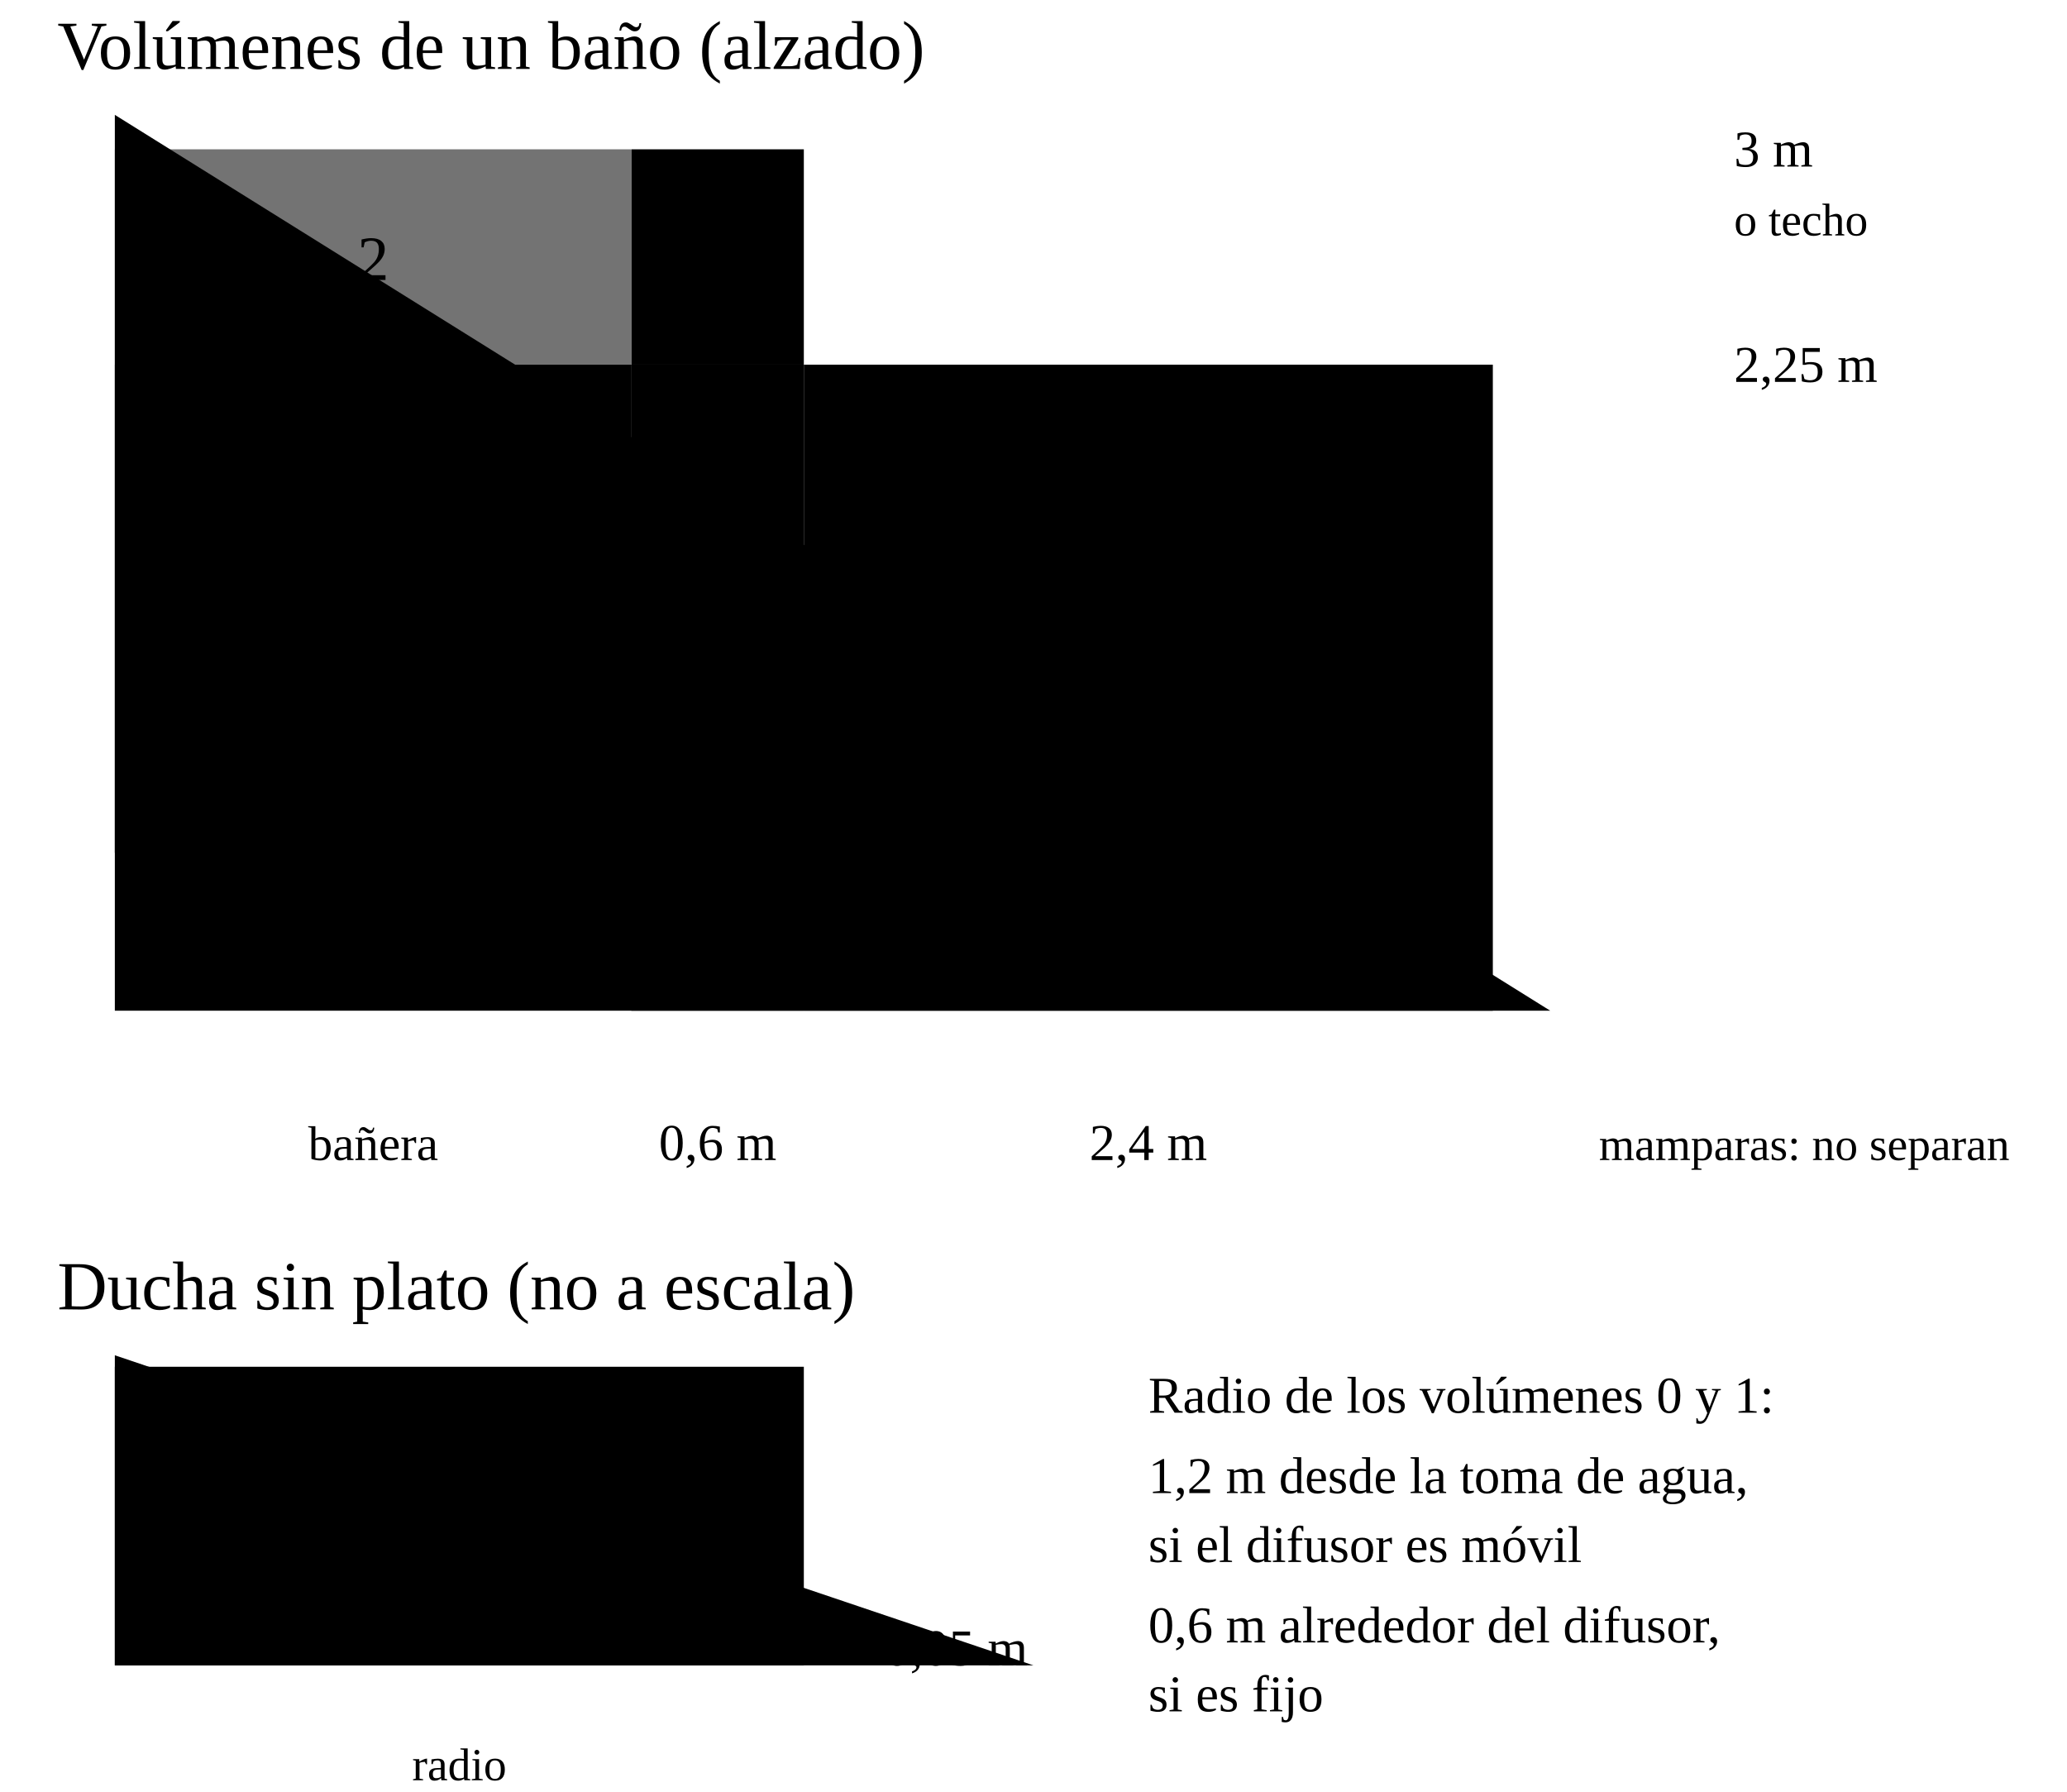
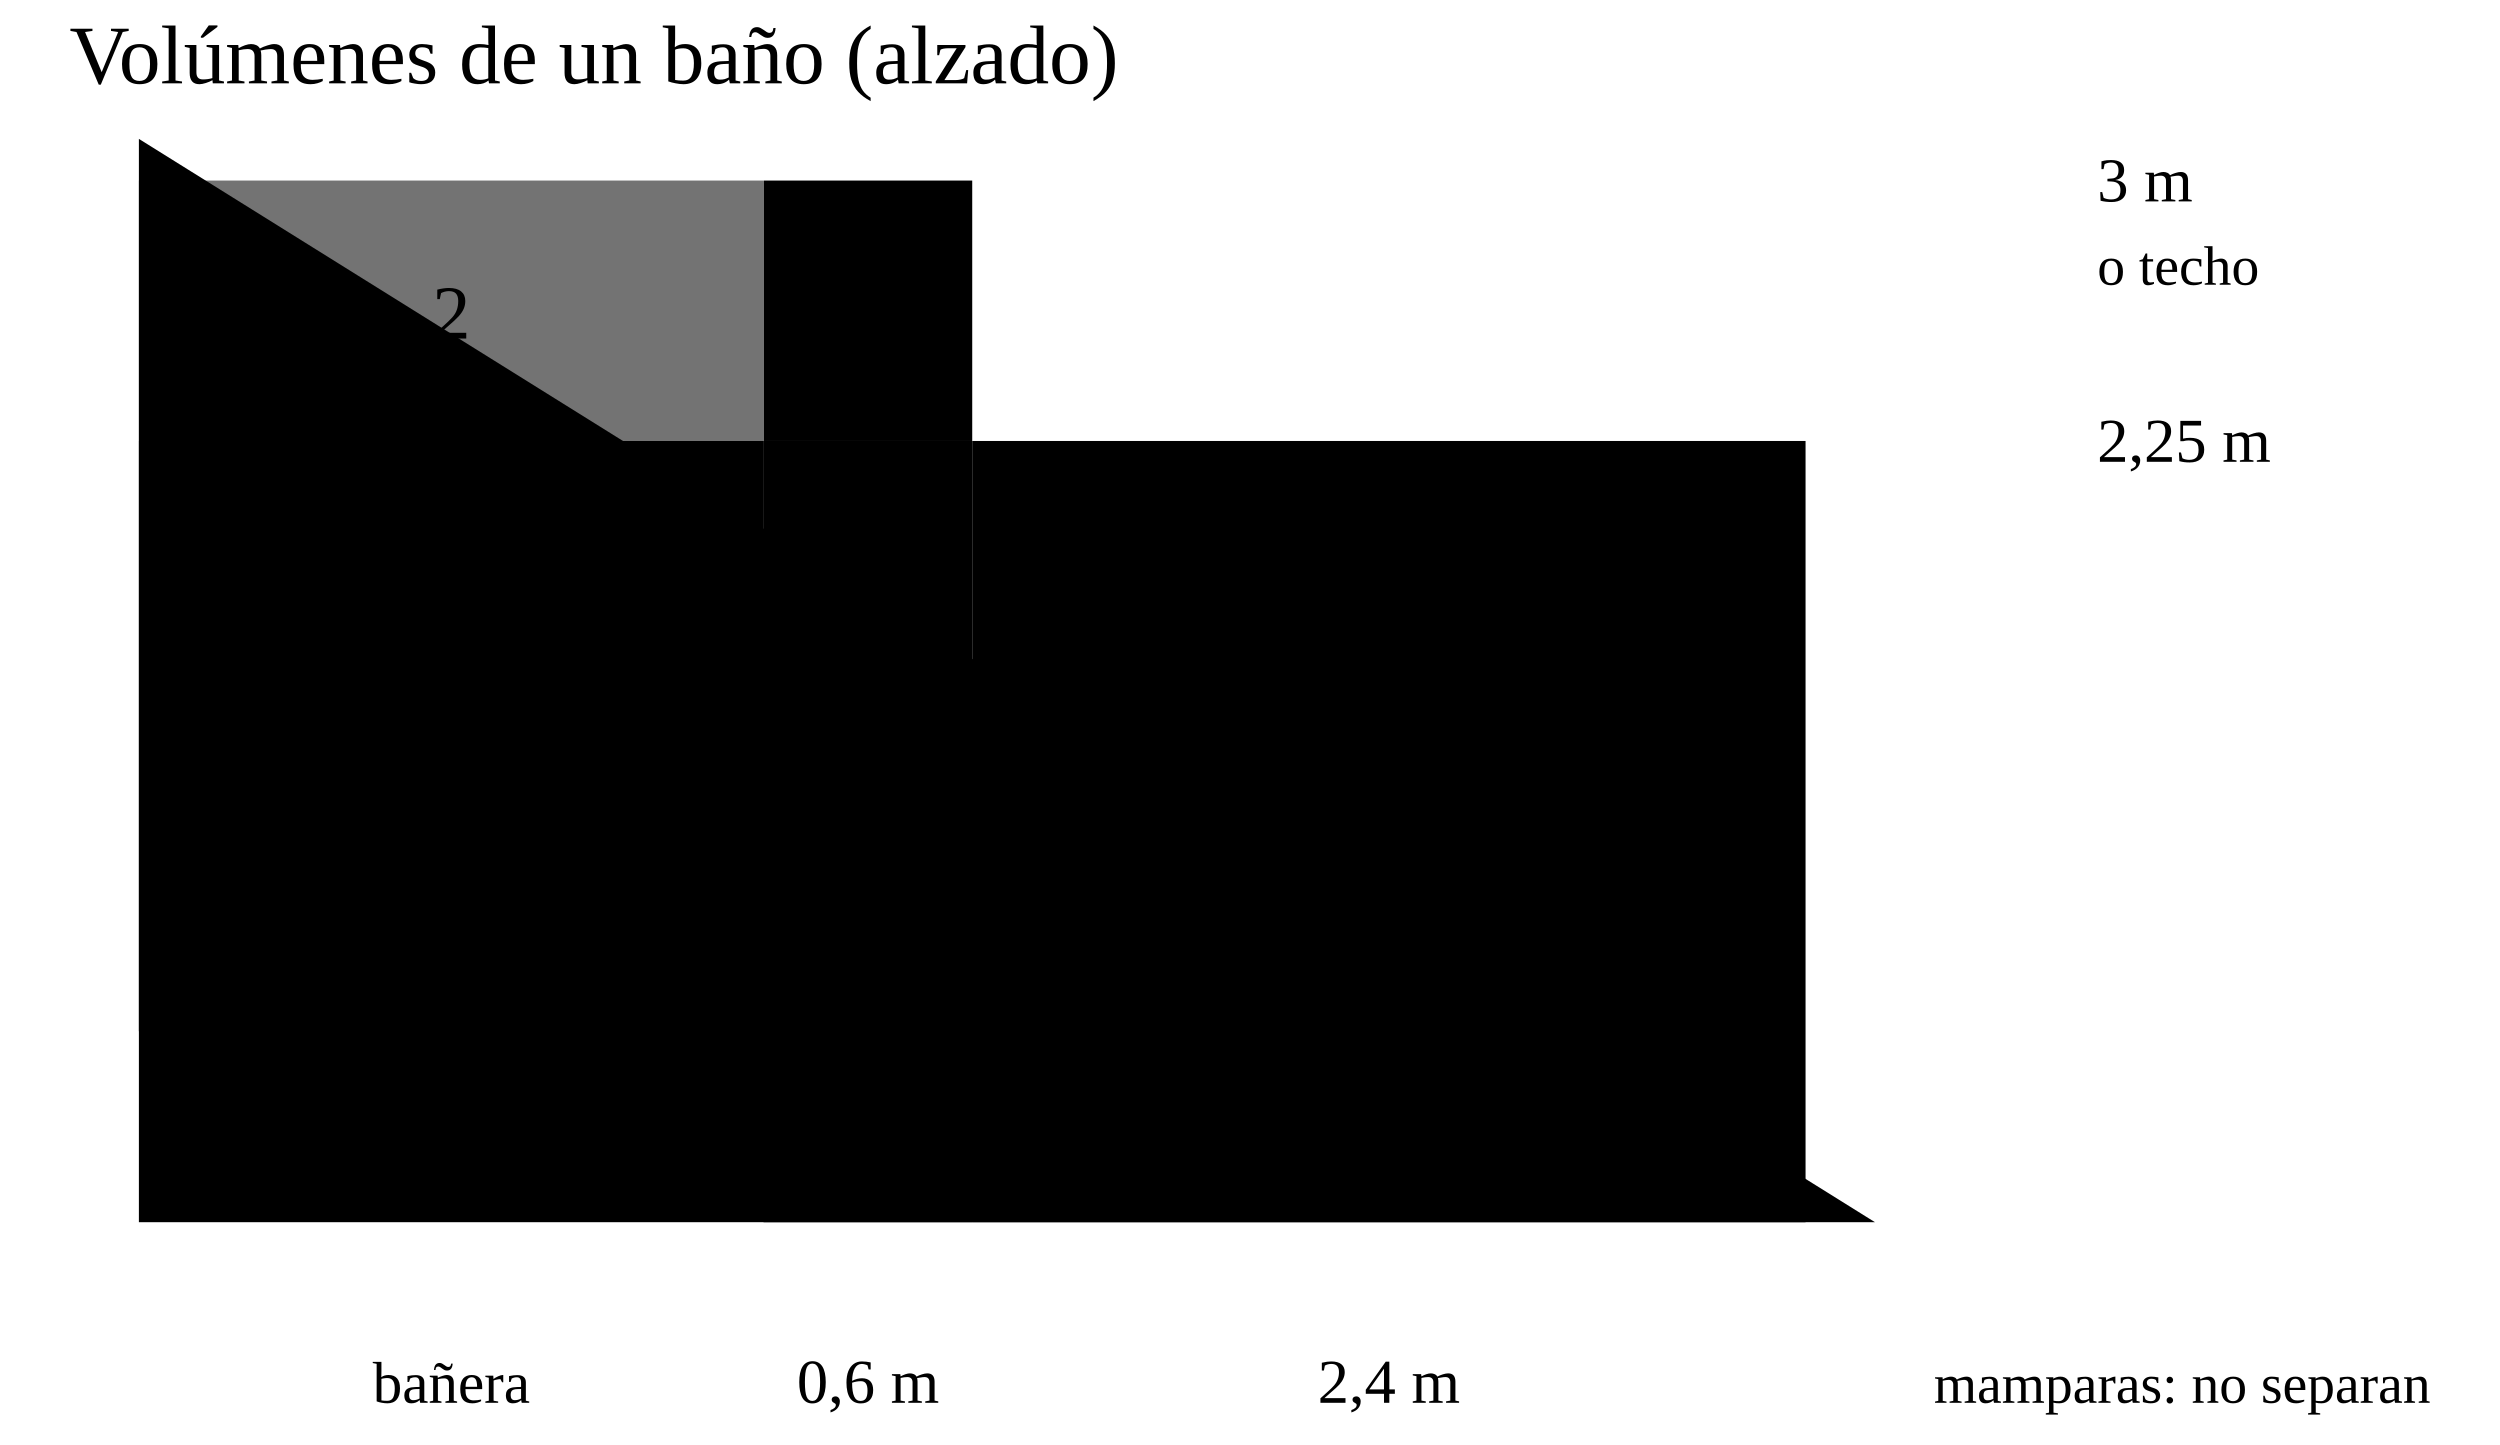
- <svg xmlns="http://www.w3.org/2000/svg" viewBox="0 0 360 312" role="img" aria-label="Volúmenes 0, 1, 2 y 3 de un baño con sus medidas">
+ <svg xmlns="http://www.w3.org/2000/svg" viewBox="0 0 360 208" role="img" aria-label="Volúmenes 0, 1, 2 y 3 de un baño con sus medidas">
  <text class="v-title" x="10" y="12">Volúmenes de un baño (alzado)</text>
  <rect class="v-ok" x="20" y="26" width="90" height="37.5" opacity="0.55" />
  <rect class="v-card" x="110" y="26" width="30.0" height="37.5" stroke-dasharray="3 2" />
  <text class="v-key" x="65.0" y="48.75" text-anchor="middle" font-size="11">2</text>
  <text class="v-key" x="125.0" y="48.75" text-anchor="middle" font-size="11">3</text>
  <rect class="v-acc-soft" x="20" y="63.5" width="90" height="85.0" />
  <rect class="v-ok" x="110" y="63.5" width="30.0" height="112.5" />
  <rect class="v-card" x="140.0" y="63.5" width="120.0" height="112.5" stroke-dasharray="3 2" />
  <path class="v-line" stroke-width="1.6" d="M20 148.5H110V176" />
  <rect class="v-acc" x="24" y="152.5" width="78" height="19.5" rx="6" />
  <text class="v-on-acc" x="63.0" y="167.25" text-anchor="middle" font-size="13">0</text>
  <text class="v-key" x="65.0" y="111.0" text-anchor="middle" font-size="15">1</text>
  <text class="v-key" x="125.0" y="124.75" text-anchor="middle" font-size="15">2</text>
  <text class="v-key" x="200.0" y="124.75" text-anchor="middle" font-size="15">3</text>
  <path class="v-line" stroke-width="2" d="M20 20V176H270.0" />
  <path class="v-dash" d="M20 63.5H300.0M20 26H300.0" />
  <g font-size="9">
    <text x="302.0" y="66.5">2,25 m</text>
    <text x="302.0" y="29">3 m</text>
    <text class="v-soft" x="302.0" y="41" font-size="8">o techo</text>
  </g>
  <path class="v-line" d="M292.0 63.5V176M288.0 63.5H296.0M288.0 176H296.0" />
  <path class="v-line" d="M110 188H140.0M140.0 188H260.0M110 184V192M140.0 184V192M260.0 184V192" />
  <g text-anchor="middle" font-size="9" class="v-key">
    <text x="125.0" y="202">0,6 m</text>
    <text x="200.0" y="202">2,4 m</text>
  </g>
  <text class="v-soft" x="65.0" y="202" text-anchor="middle" font-size="8.5">bañera</text>
  <text class="v-soft" x="350" y="202" text-anchor="end" font-size="8">mamparas: no separan</text>
-   <path class="v-rule" d="M0 214H360" />
-   <text class="v-title" x="10" y="228">Ducha sin plato (no a escala)</text>
-   <rect class="v-acc-soft" x="20" y="238" width="120" height="44" />
-   <rect class="v-acc" x="20" y="282" width="120" height="8" />
-   <path class="v-line" stroke-width="2" d="M20 236V290H180" />
-   <path class="v-line" d="M20 248H32M32 244V252" />
-   <text class="v-soft" x="36" y="251" font-size="8">toma de agua</text>
-   <text class="v-key" x="80" y="266" text-anchor="middle" font-size="13">1</text>
-   <text class="v-on-acc" x="80" y="289" text-anchor="middle" font-size="7.5">0</text>
-   <path class="v-line" d="M146 282V290M142 282H150M142 290H150" />
-   <text class="v-key" x="154" y="290" font-size="9">0,05 m</text>
-   <path class="v-line" d="M20 298H140M20 294V302M140 294V302" />
-   <g font-size="9">
-     <text class="v-key" x="200" y="246">Radio de los volúmenes 0 y 1:</text>
-     <text x="200" y="260">1,2 m desde la toma de agua,</text>
-     <text x="200" y="272">si el difusor es móvil</text>
-     <text x="200" y="286">0,6 m alrededor del difusor,</text>
-     <text x="200" y="298">si es fijo</text>
-   </g>
-   <text class="v-soft" x="80" y="310" text-anchor="middle" font-size="8">radio</text>
</svg>
